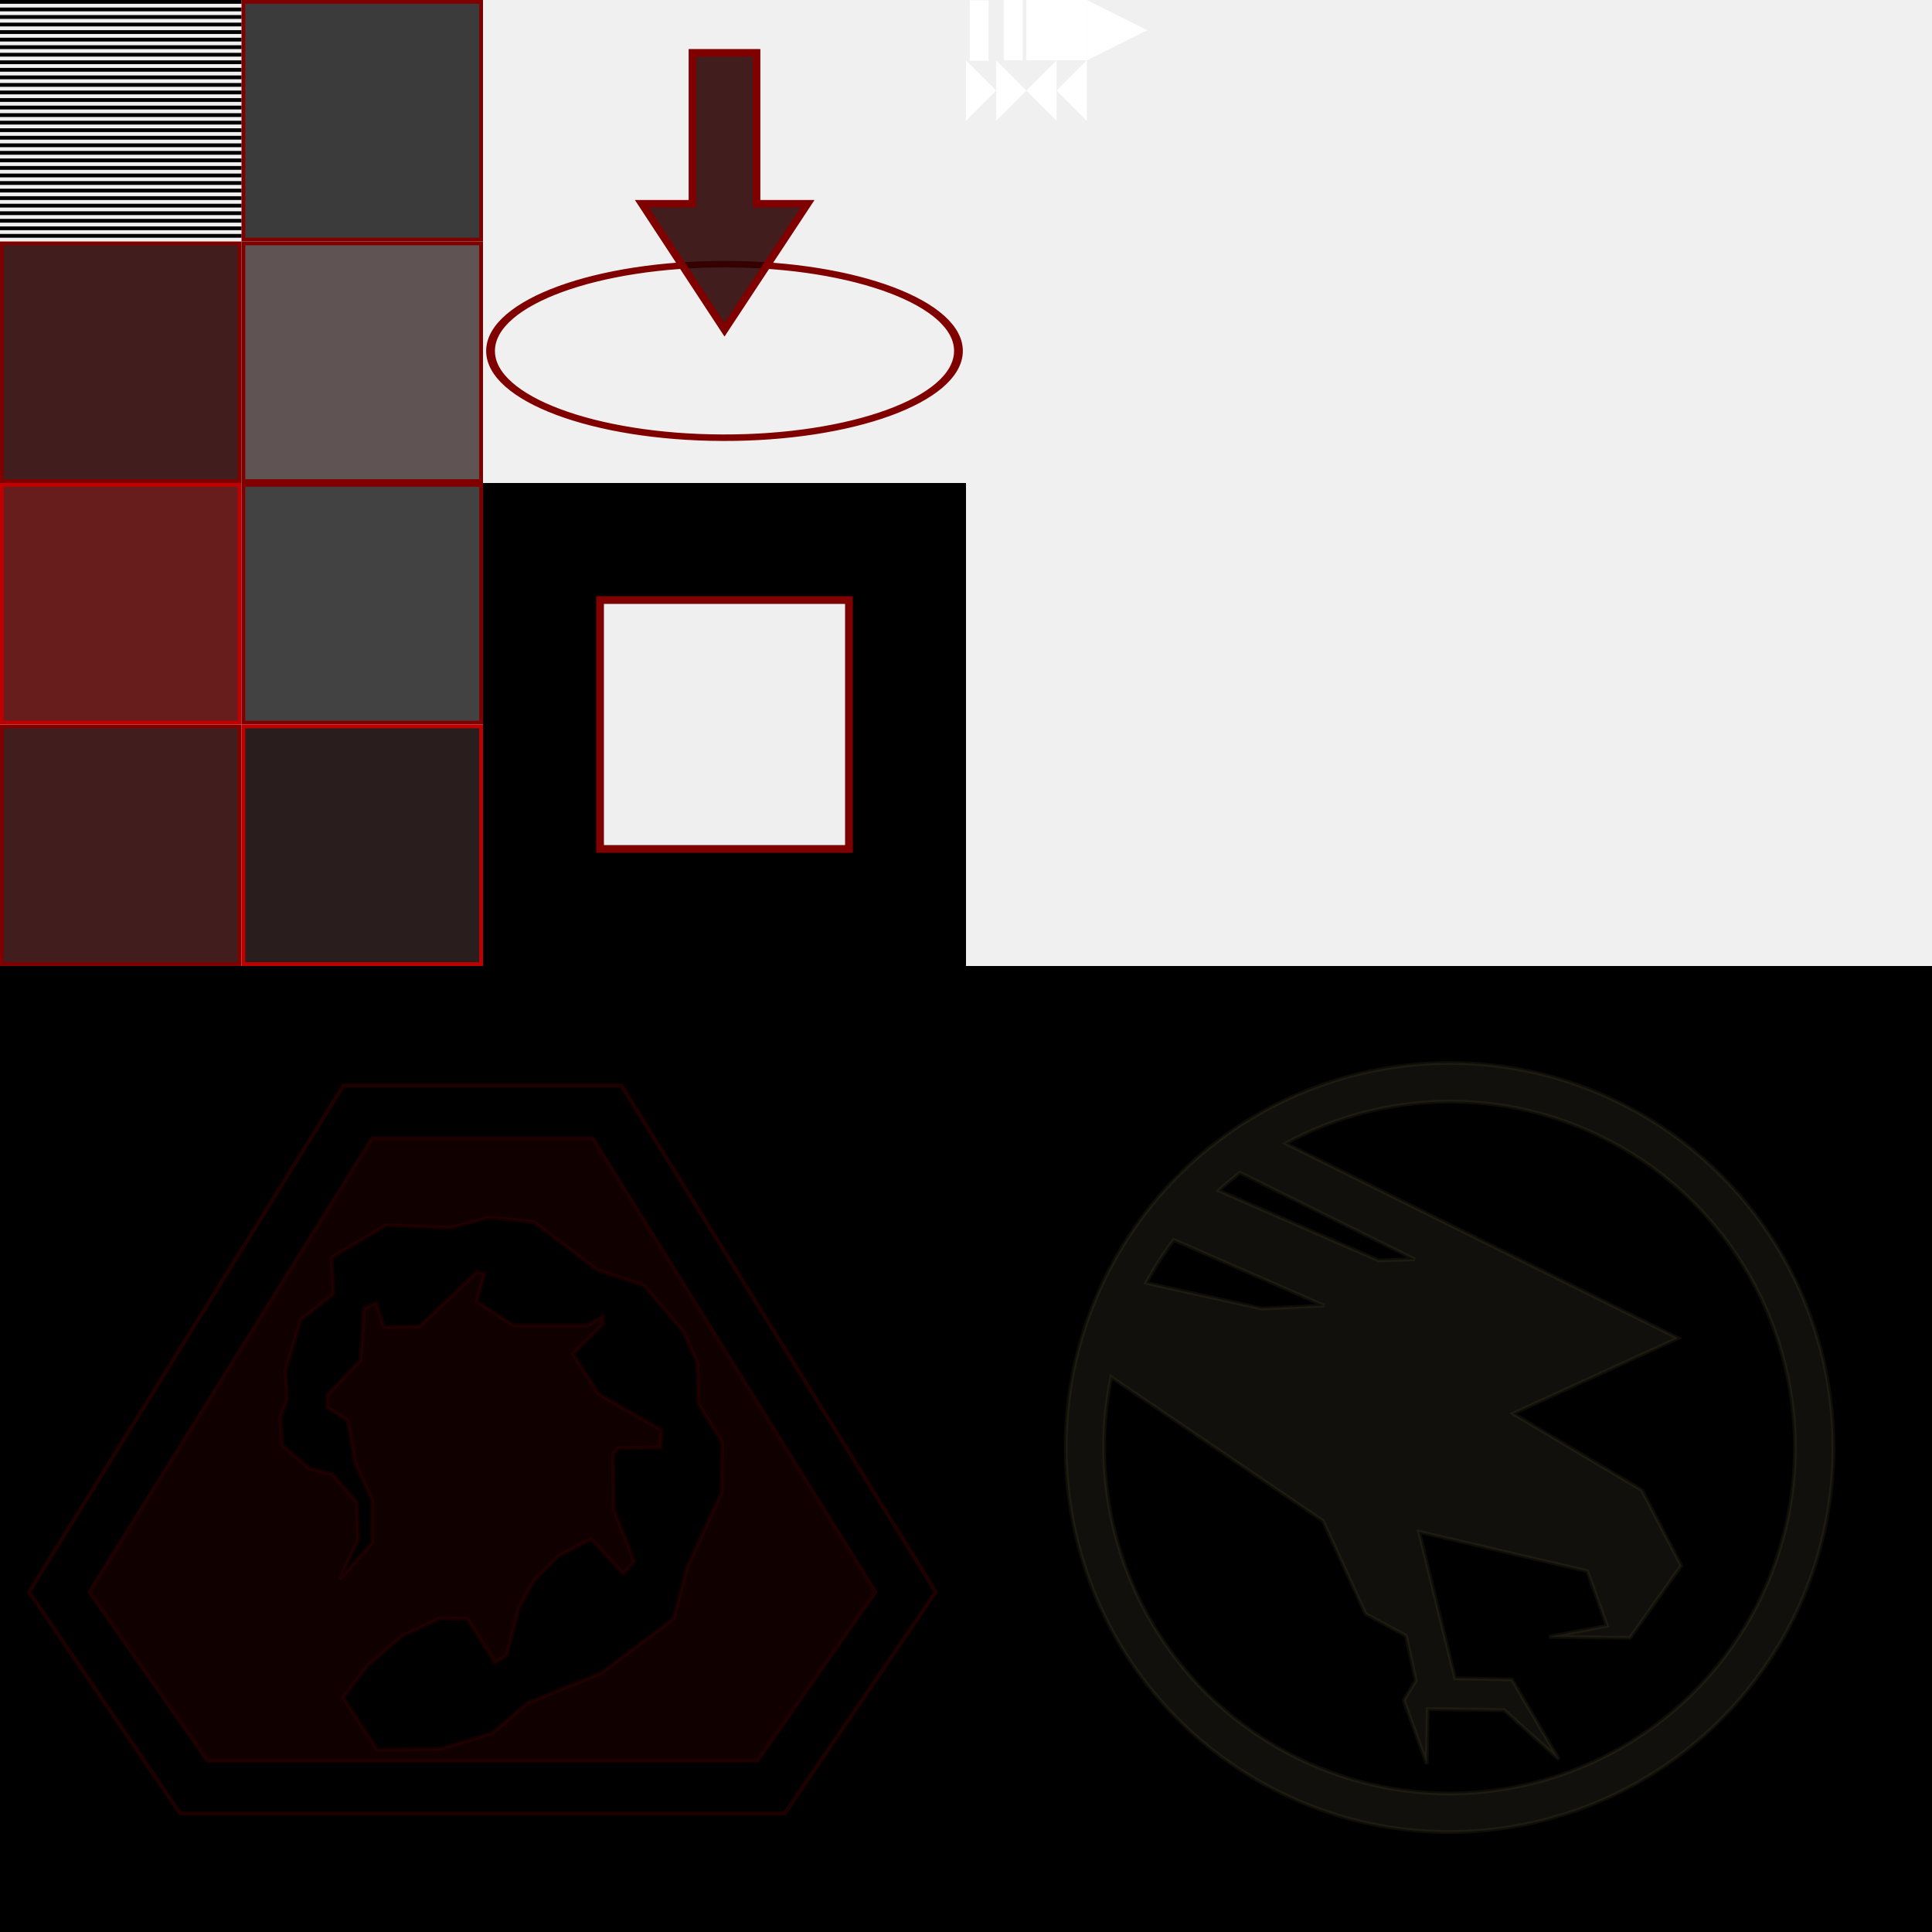
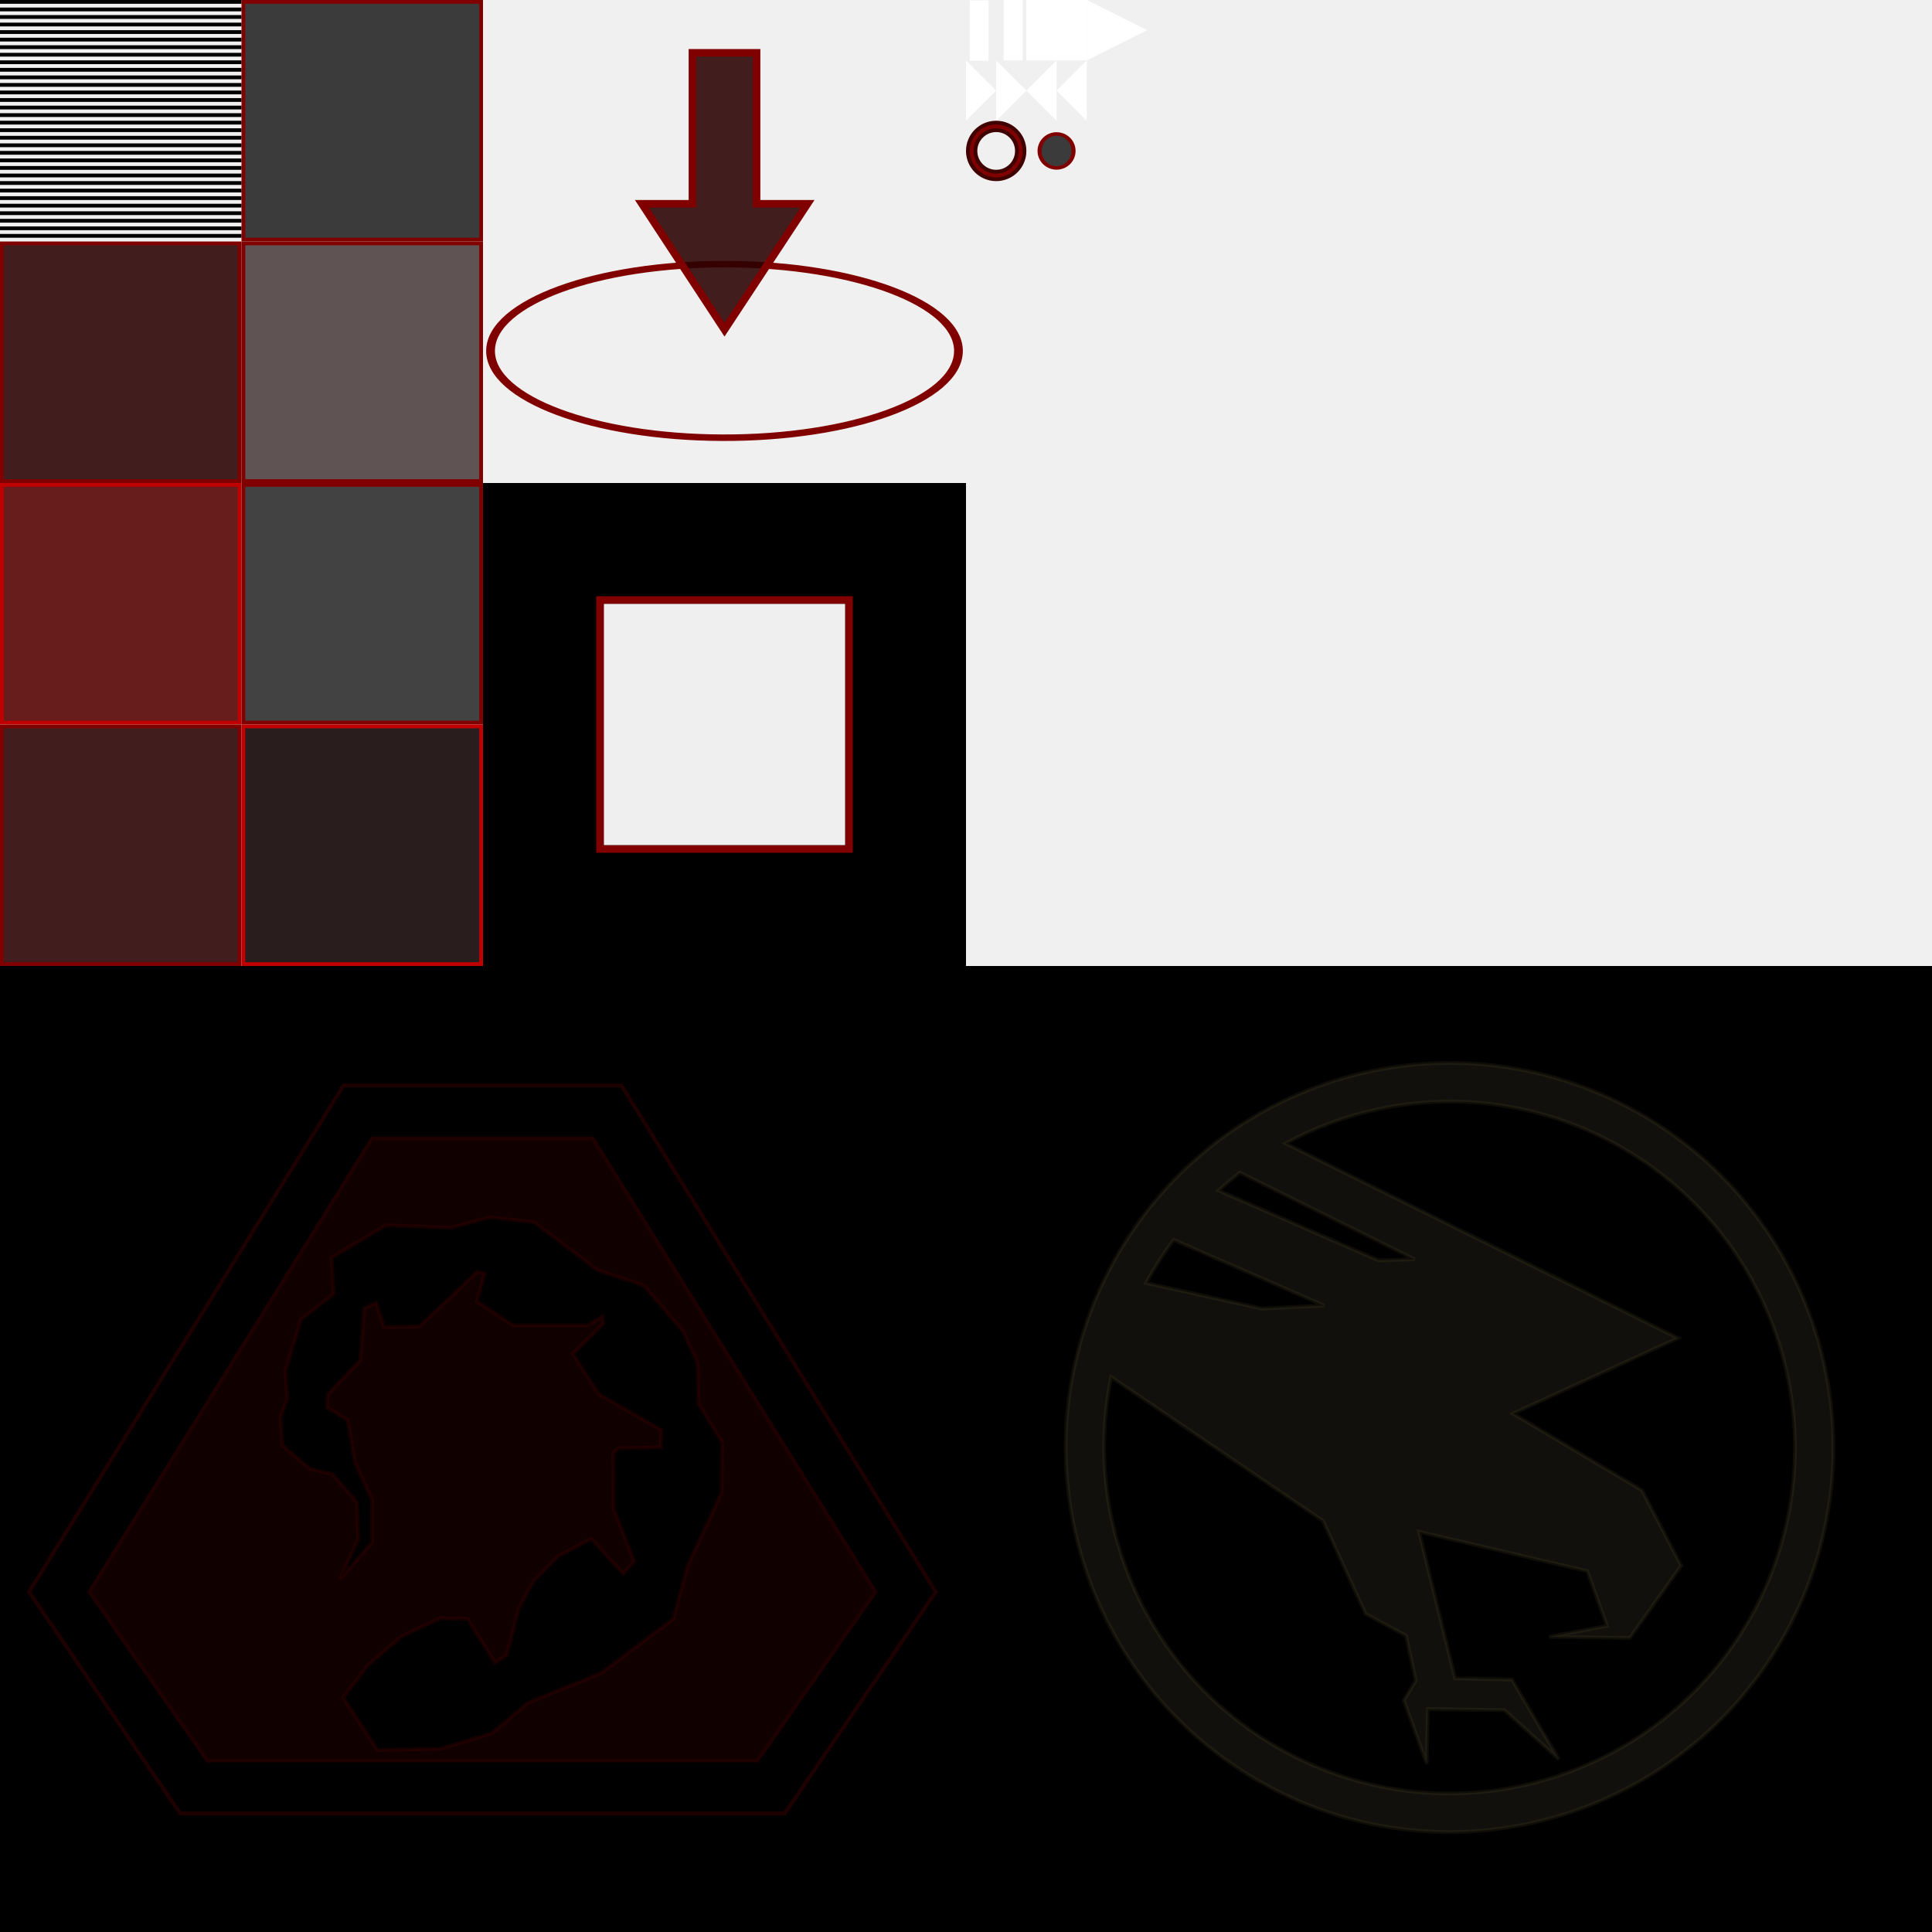
<svg xmlns="http://www.w3.org/2000/svg" width="512" height="512" id="svg2" version="1.1">
  <defs id="defs4">
    <marker style="overflow:visible;" id="Arrow1Lend" refX="0.0" refY="0.0" orient="auto">
      <path transform="scale(0.8) rotate(180) translate(12.5,0)" style="fill-rule:evenodd;stroke:#000000;stroke-width:1.0pt;marker-start:none;" d="M 0.0,0.0 L 5.0,-5.0 L -12.5,0.0 L 5.0,5.0 L 0.0,0.0 z " id="path4339" />
    </marker>
    <marker style="overflow:visible" id="TriangleOutL" refX="0.0" refY="0.0" orient="auto">
      <path transform="scale(0.8)" style="fill-rule:evenodd;stroke:#000000;stroke-width:1.0pt;marker-start:none" d="M 5.77,0.0 L -2.88,5.0 L -2.88,-5.0 L 5.77,0.0 z " id="path4479" />
    </marker>
  </defs>
  <g id="layer1" transform="translate(0,-540.3622)">
    <g transform="translate(0,-256)" id="layer1-3">
      <rect y="988.862" x="0.5" height="63" width="63" id="rect3776-3" style="fill:#2b0000;fill-opacity:0.878;stroke:#800000;stroke-width:1;stroke-linecap:square;stroke-miterlimit:4;stroke-dasharray:none" />
      <rect style="fill:#560000;fill-opacity:0.878;stroke:#c00000;stroke-width:1;stroke-linecap:square;stroke-miterlimit:4;stroke-opacity:1;stroke-dasharray:none" id="rect3759" width="63" height="63" x="0.5" y="924.862" />
      <rect style="fill:#2b2b2b;fill-opacity:0.878;stroke:#800000;stroke-width:1;stroke-linecap:square;stroke-miterlimit:4;stroke-opacity:1;stroke-dasharray:none" id="rect2984-3" width="63" height="63" x="64.5" y="924.862" />
      <rect style="fill:#0f0000;fill-opacity:0.878;stroke:#c00000;stroke-width:1;stroke-linecap:square;stroke-miterlimit:4;stroke-opacity:1;stroke-dasharray:none" id="rect3753" width="63" height="63" x="64.5" y="988.862" />
    </g>
    <rect style="fill:#2b0000;fill-opacity:0.878;stroke:#800000;stroke-width:1;stroke-linecap:square;stroke-miterlimit:4;stroke-dasharray:none" id="rect3776" width="63" height="63" x="0.5" y="604.862" />
    <rect y="-603.862" x="64.5" height="63" width="63" id="rect2984" style="fill:#000000;fill-opacity:0.753;stroke:#800000;stroke-width:1;stroke-linecap:square;stroke-miterlimit:4;stroke-dasharray:none" transform="scale(1,-1)" />
    <rect transform="scale(1,-1)" style="fill:#302020;fill-opacity:0.753;stroke:#800000;stroke-width:1;stroke-linecap:square;stroke-miterlimit:4;stroke-dasharray:none" id="rect3007" width="63" height="63" x="64.5" y="-667.862" />
    <g id="g3052" transform="translate(-128,-256)">
      <path id="path5225" d="m 128.5,796.862 63.001,0" style="fill:none;stroke:#000000;stroke-width:1;stroke-linecap:square;stroke-linejoin:miter;stroke-miterlimit:4;stroke-opacity:1;stroke-dasharray:none" />
      <path style="fill:none;stroke:#000000;stroke-width:1;stroke-linecap:square;stroke-linejoin:miter;stroke-miterlimit:4;stroke-opacity:1;stroke-dasharray:none" d="m 128.5,798.862 63.001,0" id="path5229" />
      <path id="path5231" d="m 128.5,800.862 63.001,0" style="fill:none;stroke:#000000;stroke-width:1;stroke-linecap:square;stroke-linejoin:miter;stroke-miterlimit:4;stroke-opacity:1;stroke-dasharray:none" />
      <path style="fill:none;stroke:#000000;stroke-width:1;stroke-linecap:square;stroke-linejoin:miter;stroke-miterlimit:4;stroke-opacity:1;stroke-dasharray:none" d="m 128.5,802.862 63.001,0" id="path5233" />
      <path id="path5235" d="m 128.5,804.862 63.001,0" style="fill:none;stroke:#000000;stroke-width:1;stroke-linecap:square;stroke-linejoin:miter;stroke-miterlimit:4;stroke-opacity:1;stroke-dasharray:none" />
      <path style="fill:none;stroke:#000000;stroke-width:1;stroke-linecap:square;stroke-linejoin:miter;stroke-miterlimit:4;stroke-opacity:1;stroke-dasharray:none" d="m 128.5,806.862 63.001,0" id="path5237" />
      <path id="path5239" d="m 128.5,808.862 63.001,0" style="fill:none;stroke:#000000;stroke-width:1;stroke-linecap:square;stroke-linejoin:miter;stroke-miterlimit:4;stroke-opacity:1;stroke-dasharray:none" />
      <path style="fill:none;stroke:#000000;stroke-width:1;stroke-linecap:square;stroke-linejoin:miter;stroke-miterlimit:4;stroke-opacity:1;stroke-dasharray:none" d="m 128.5,810.862 63.001,0" id="path5241" />
      <path id="path5243" d="m 128.5,812.862 63.001,0" style="fill:none;stroke:#000000;stroke-width:1;stroke-linecap:square;stroke-linejoin:miter;stroke-miterlimit:4;stroke-opacity:1;stroke-dasharray:none" />
      <path style="fill:none;stroke:#000000;stroke-width:1;stroke-linecap:square;stroke-linejoin:miter;stroke-miterlimit:4;stroke-opacity:1;stroke-dasharray:none" d="m 128.5,814.862 63.001,0" id="path5245" />
      <path id="path5247" d="m 128.5,816.862 63.001,0" style="fill:none;stroke:#000000;stroke-width:1;stroke-linecap:square;stroke-linejoin:miter;stroke-miterlimit:4;stroke-opacity:1;stroke-dasharray:none" />
      <path style="fill:none;stroke:#000000;stroke-width:1;stroke-linecap:square;stroke-linejoin:miter;stroke-miterlimit:4;stroke-opacity:1;stroke-dasharray:none" d="m 128.5,818.862 63.001,0" id="path5249" />
      <path id="path5251" d="m 128.5,820.862 63.001,0" style="fill:none;stroke:#000000;stroke-width:1;stroke-linecap:square;stroke-linejoin:miter;stroke-miterlimit:4;stroke-opacity:1;stroke-dasharray:none" />
      <path style="fill:none;stroke:#000000;stroke-width:1;stroke-linecap:square;stroke-linejoin:miter;stroke-miterlimit:4;stroke-opacity:1;stroke-dasharray:none" d="m 128.5,822.862 63.001,0" id="path5253" />
      <path id="path5255" d="m 128.5,824.862 63.001,0" style="fill:none;stroke:#000000;stroke-width:1;stroke-linecap:square;stroke-linejoin:miter;stroke-miterlimit:4;stroke-opacity:1;stroke-dasharray:none" />
      <path style="fill:none;stroke:#000000;stroke-width:1;stroke-linecap:square;stroke-linejoin:miter;stroke-miterlimit:4;stroke-opacity:1;stroke-dasharray:none" d="m 128.5,826.862 63.001,0" id="path5257" />
      <path id="path5259" d="m 128.5,828.862 63.001,0" style="fill:none;stroke:#000000;stroke-width:1;stroke-linecap:square;stroke-linejoin:miter;stroke-miterlimit:4;stroke-opacity:1;stroke-dasharray:none" />
      <path style="fill:none;stroke:#000000;stroke-width:1;stroke-linecap:square;stroke-linejoin:miter;stroke-miterlimit:4;stroke-opacity:1;stroke-dasharray:none" d="m 128.5,830.862 63.001,0" id="path5261" />
      <path id="path5263" d="m 128.5,832.862 63.001,0" style="fill:none;stroke:#000000;stroke-width:1;stroke-linecap:square;stroke-linejoin:miter;stroke-miterlimit:4;stroke-opacity:1;stroke-dasharray:none" />
      <path style="fill:none;stroke:#000000;stroke-width:1;stroke-linecap:square;stroke-linejoin:miter;stroke-miterlimit:4;stroke-opacity:1;stroke-dasharray:none" d="m 128.5,834.862 63.001,0" id="path5265" />
      <path id="path5267" d="m 128.5,836.862 63.001,0" style="fill:none;stroke:#000000;stroke-width:1;stroke-linecap:square;stroke-linejoin:miter;stroke-miterlimit:4;stroke-opacity:1;stroke-dasharray:none" />
      <path style="fill:none;stroke:#000000;stroke-width:1;stroke-linecap:square;stroke-linejoin:miter;stroke-miterlimit:4;stroke-opacity:1;stroke-dasharray:none" d="m 128.5,838.862 63.001,0" id="path5269" />
      <path id="path5271" d="m 128.5,840.862 63.001,0" style="fill:none;stroke:#000000;stroke-width:1;stroke-linecap:square;stroke-linejoin:miter;stroke-miterlimit:4;stroke-opacity:1;stroke-dasharray:none" />
      <path style="fill:none;stroke:#000000;stroke-width:1;stroke-linecap:square;stroke-linejoin:miter;stroke-miterlimit:4;stroke-opacity:1;stroke-dasharray:none" d="m 128.5,842.862 63.001,0" id="path5273" />
      <path id="path5275" d="m 128.5,844.862 63.001,0" style="fill:none;stroke:#000000;stroke-width:1;stroke-linecap:square;stroke-linejoin:miter;stroke-miterlimit:4;stroke-opacity:1;stroke-dasharray:none" />
      <path style="fill:none;stroke:#000000;stroke-width:1;stroke-linecap:square;stroke-linejoin:miter;stroke-miterlimit:4;stroke-opacity:1;stroke-dasharray:none" d="m 128.5,846.862 63.001,0" id="path5277" />
      <path id="path5279" d="m 128.5,848.862 63.001,0" style="fill:none;stroke:#000000;stroke-width:1;stroke-linecap:square;stroke-linejoin:miter;stroke-miterlimit:4;stroke-opacity:1;stroke-dasharray:none" />
      <path style="fill:none;stroke:#000000;stroke-width:1;stroke-linecap:square;stroke-linejoin:miter;stroke-miterlimit:4;stroke-opacity:1;stroke-dasharray:none" d="m 128.5,850.862 63.001,0" id="path5281" />
      <path id="path5283" d="m 128.5,852.862 63.001,0" style="fill:none;stroke:#000000;stroke-width:1;stroke-linecap:square;stroke-linejoin:miter;stroke-miterlimit:4;stroke-opacity:1;stroke-dasharray:none" />
      <path style="fill:none;stroke:#000000;stroke-width:1;stroke-linecap:square;stroke-linejoin:miter;stroke-miterlimit:4;stroke-opacity:1;stroke-dasharray:none" d="m 128.5,854.862 63.001,0" id="path5285" />
      <path id="path5287" d="m 128.5,856.862 63.001,0" style="fill:none;stroke:#000000;stroke-width:1;stroke-linecap:square;stroke-linejoin:miter;stroke-miterlimit:4;stroke-opacity:1;stroke-dasharray:none" />
      <path style="fill:none;stroke:#000000;stroke-width:1;stroke-linecap:square;stroke-linejoin:miter;stroke-miterlimit:4;stroke-opacity:1;stroke-dasharray:none" d="m 128.5,858.862 63.001,0" id="path5289" />
    </g>
    <g transform="translate(128,-256)" id="layer1-9">
      <rect y="940.362" x="16" height="96" width="96" id="rect2987" style="fill:#000080;fill-opacity:0.004;stroke:#000000;stroke-width:32;stroke-linecap:square;stroke-miterlimit:4;stroke-dasharray:none" />
      <rect y="955.362" x="31" height="66" width="66" id="rect3776-4" style="fill:none;stroke:#800000;stroke-width:2;stroke-linecap:square;stroke-miterlimit:4;stroke-dasharray:none" />
    </g>
    <g id="g3280" transform="translate(0,-256)" style="display:none">
      <text id="text3048" y="893.862" x="4" style="font-size:8px;font-style:normal;font-weight:normal;line-height:125%;letter-spacing:0px;word-spacing:0px;fill:#ffffff;fill-opacity:1;stroke:none;font-family:Sans" xml:space="preserve">
        <tspan y="893.862" x="4" id="tspan3050">panel-darkred</tspan>
      </text>
      <text xml:space="preserve" style="font-size:8px;font-style:normal;font-weight:normal;line-height:125%;letter-spacing:0px;word-spacing:0px;fill:#ffffff;fill-opacity:1;stroke:none;font-family:Sans" x="74.2" y="893.862" id="text3086">
        <tspan id="tspan3088" x="74.2" y="893.862">panel-gray</tspan>
      </text>
      <text id="text3090" y="831.862" x="74.2" style="font-size:8px;font-style:normal;font-weight:normal;line-height:125%;letter-spacing:0px;word-spacing:0px;fill:#ffffff;fill-opacity:1;stroke:none;font-family:Sans" xml:space="preserve">
        <tspan y="831.862" x="74.2" id="tspan3092">panel-black</tspan>
      </text>
      <text xml:space="preserve" style="font-size:8px;font-style:normal;font-weight:normal;line-height:125%;letter-spacing:0px;word-spacing:0px;fill:#800000;fill-opacity:1;stroke:none;font-family:Sans" x="3.273" y="831.862" id="text3094">
        <tspan id="tspan3096" x="3.273" y="831.862">panel-scanline</tspan>
      </text>
      <text id="text3098" y="959.862" x="6.2" style="font-size:8px;font-style:normal;font-weight:normal;line-height:125%;letter-spacing:0px;word-spacing:0px;fill:#ffffff;fill-opacity:1;stroke:none;font-family:Sans" xml:space="preserve">
        <tspan y="959.862" x="6.2" id="tspan3100">button-hover</tspan>
      </text>
      <text xml:space="preserve" style="font-size:8px;font-style:normal;font-weight:normal;line-height:125%;letter-spacing:0px;word-spacing:0px;fill:#ffffff;fill-opacity:1;stroke:none;font-family:Sans" x="18.2" y="1023.862" id="text3102">
        <tspan id="tspan3104" x="18.2" y="1023.862">button</tspan>
      </text>
      <text xml:space="preserve" style="font-size:8px;font-style:normal;font-weight:normal;line-height:125%;letter-spacing:0px;word-spacing:0px;fill:#ffffff;fill-opacity:1;stroke:none;font-family:Sans" x="64.2" y="959.862" id="text3106">
        <tspan id="tspan3108" x="64.2" y="959.862">button-disabled</tspan>
      </text>
      <text id="text3110" y="1023.862" x="65.5" style="font-size:8px;font-style:normal;font-weight:normal;line-height:125%;letter-spacing:0px;word-spacing:0px;fill:#ffffff;fill-opacity:1;stroke:none;font-family:Sans" xml:space="preserve">
        <tspan y="1023.862" x="65.5" id="tspan3112">button-pressed</tspan>
      </text>
      <text xml:space="preserve" style="font-size:8px;font-style:normal;font-weight:normal;line-height:125%;letter-spacing:0px;word-spacing:0px;fill:#000000;fill-opacity:1;stroke:none;font-family:Sans" x="160.6" y="989.862" id="text3159">
        <tspan id="tspan3161" x="160.6" y="989.862">shellmapborder</tspan>
      </text>
    </g>
    <rect style="fill:#000000;fill-opacity:1;stroke:#000000;stroke-width:1;stroke-linecap:butt;stroke-miterlimit:4;stroke-opacity:1;stroke-dasharray:none;stroke-dashoffset:0" id="rect4028" width="511" height="255" x="0.5" y="796.862" />
    <path style="fill:#800000;fill-opacity:0.125;stroke:#000000;stroke-width:1;stroke-opacity:1" d="m 157.084,842.1 74.888,120.133 -31.237,44.682 -145.771,0 -31.237,-44.682 74.888,-120.133 z" id="path3068" />
    <path style="fill-opacity:1;stroke:#800000;stroke-width:1;stroke-opacity:0.165" d="m 90.962,990.221 6.513,-8.486 8.998,-7.767 10.23,-4.761 7.156,0.196 7.314,11.548 3.115,-1.986 3.264,-12.547 3.924,-7.134 6.466,-6.51 8.717,-4.6 8.495,9.27 2.946,-3.271 -5.495,-13.946 -0.089,-14.675 1.473,-1.411 11.041,-0.214 0.318,-4.558 -16.707,-9.601 -6.796,-10.595 8.043,-7.963 -0.214,-1.986 -3.864,2.334 -19.822,0 -9.628,-6.291 2.079,-7.357 -1.984,-0.528 -15.252,14.467 -9.445,0.197 -2.053,-6.398 -3.162,1.395 -1.053,13.728 -8.697,9.224 -0.079,3.414 5.38,3.311 1.982,11.257 4.531,9.933 0,11.257 -8.495,9.601 4.831,-10.525 -0.383,-9.768 -6.444,-7.438 -6.05,-1.444 -7.245,-6.25 -0.483,-7.397 1.858,-4.984 -0.545,-7.33 4.102,-13.551 8.661,-6.799 -0.566,-9.601 14.442,-8.608 17.274,0.662 10.261,-2.786 11.71,1.348 16.825,12.695 12.265,4.037 10.443,12.234 3.792,8.407 0.249,10.822 6.313,10.19 -0.266,13.36 -9.044,19.571 -3.667,13.752 -19.179,14.397 -19.402,7.849 -9.462,8.06 -13.669,4.127 -16.707,0.331 z" id="path3093" />
    <path id="path5446" style="fill:#000000;fill-opacity:1;stroke:#800000;stroke-width:1;stroke-opacity:0.243" d="m 157.084,842.1 74.888,120.133 -31.237,44.682 -145.771,0 -31.237,-44.682 74.888,-120.133 z m 7.609,-14.047 -73.687,0 -83.298,134.18 40.047,58.729 160.188,0 40.047,-58.729 z" />
    <path id="path6111" style="fill:#c8b98d;fill-opacity:0.089;fill-rule:evenodd;stroke:#7c6c3c;stroke-width:1px;stroke-linecap:butt;stroke-linejoin:miter;stroke-opacity:0.127" d="m 350.92,886.359 -16.538,0.783 -30.641,-6.786 c 2.178,-4.042 4.618,-7.855 7.314,-11.405 z m 23.992,-12.265 -9.553,0.29 -42.393,-18.518 c 1.827,-1.652 3.715,-3.223 5.59,-4.766 z m -32.926,131.225 C 304.773,985.96 286.403,944.578 294.491,905.31 l 56.103,38.083 11.29,24.646 10.711,5.799 2.605,11.888 -3.184,5.219 6.079,16.817 0.289,-14.498 20.265,0.29 14.475,13.048 -12.448,-21.166 -15.054,-0.29 -9.553,-38.853 44.583,10.438 5.211,14.498 -15.343,2.9 21.423,0.29 13.606,-19.137 -10.422,-20.007 -34.161,-20.297 43.714,-20.007 -103.981,-51.594 c 25.758,-13.991 57.728,-15.298 85.666,-0.764 44.66,23.233 62.215,78.218 39.169,123.352 -23.433,45.188 -78.689,62.692 -123.549,39.355 z m -4.699,9.061 c -49.856,-25.936 -69.28,-87.442 -43.384,-137.376 25.896,-49.934 87.305,-69.388 137.162,-43.452 49.634,25.821 69.145,86.93 43.531,137.09 -26.043,50.22 -87.453,69.674 -137.309,43.738 z" />
    <g transform="translate(128,-382)" id="layer1-36">
      <path transform="matrix(1.995402,0,0,1.480459,-42.18389,874.7715)" d="M 22.144,94.834 C 22.288,86.254 36.316,79.357 53.475,79.429 70.635,79.501 84.429,86.515 84.285,95.095 84.141,103.675 70.113,110.572 52.953,110.499 35.896,110.428 22.143,103.494 22.143,94.964" id="path2985" style="fill:none;stroke:#800000;stroke-width:1.164;stroke-linecap:round;stroke-miterlimit:4;stroke-opacity:1;stroke-dasharray:none" />
      <path id="rect4963" d="m 55.5,936.362 17,0 0,40 13.5,0 -22,33.375 -21.894,-33.375 13.394,0 z" style="fill:#2b0000;fill-opacity:0.878;stroke:#800000;stroke-width:2;stroke-linecap:round;stroke-miterlimit:4;stroke-opacity:1" />
    </g>
    <rect style="fill:#ffffff;fill-opacity:1;stroke:none" id="rect3316" width="5" height="16" x="257" y="540.46" />
    <rect style="fill:#ffffff;fill-opacity:1;stroke:none" id="rect4100" width="5" height="16" x="266" y="540.362" />
    <rect y="540.362" x="272" height="16" width="16" id="rect4110" style="fill:#ffffff;fill-opacity:1;stroke:none" />
    <path style="fill:#ffffff;fill-opacity:1;stroke:none" d="m 288,540.362 16,8 0,0 -16,8 z" id="rect4114" />
    <path id="path4119" d="m 256,556.362 8,8 0,0 -8,8 z" style="fill:#ffffff;fill-opacity:1;stroke:none" />
    <path style="fill:#ffffff;fill-opacity:1;stroke:none" d="m 264,556.362 8,8 0,0 -8,8 z" id="path4121" />
    <path style="fill:#ffffff;fill-opacity:1;stroke:none" d="m 288,556.362 -8,8 0,0 8,8 z" id="path4131" />
    <path id="path4133" d="m 280,556.362 -8,8 0,0 8,8 z" style="fill:#ffffff;fill-opacity:1;stroke:none" />
+     <path style="fill:#800000;fill-opacity:1;stroke:#3f0000;stroke-width:1;stroke-linecap:butt;stroke-miterlimit:4;stroke-opacity:1;stroke-dasharray:none;stroke-dashoffset:0" d="M 264 32.5 C 259.858 32.499 256.501 35.858 256.5 40 C 256.499 44.142 259.858 47.499 264 47.5 C 268.142 47.501 271.499 44.142 271.5 40 C 271.5 35.858 268.142 32.501 264 32.5 z M 264 34.5 C 267.037 34.5 269.5 36.963 269.5 40 C 269.5 43.038 267.038 45.5 264 45.5 C 260.962 45.5 258.5 43.038 258.5 40 C 258.5 36.962 260.962 34.5 264 34.5 z " transform="translate(0,540.3622)" id="path4279" />
+     <path transform="matrix(0.9020343,0,0,0.7731723,22.75002,541.2837)" d="m 290.177,50.544 a 4.989,5.82 0 1 1 0,-8.62e-4" id="path4289" style="fill:#000000;fill-opacity:0.753;stroke:#800000;stroke-width:1.197;stroke-linecap:butt;stroke-miterlimit:4;stroke-opacity:1;stroke-dasharray:none;stroke-dashoffset:0" />
  </g>
</svg>
